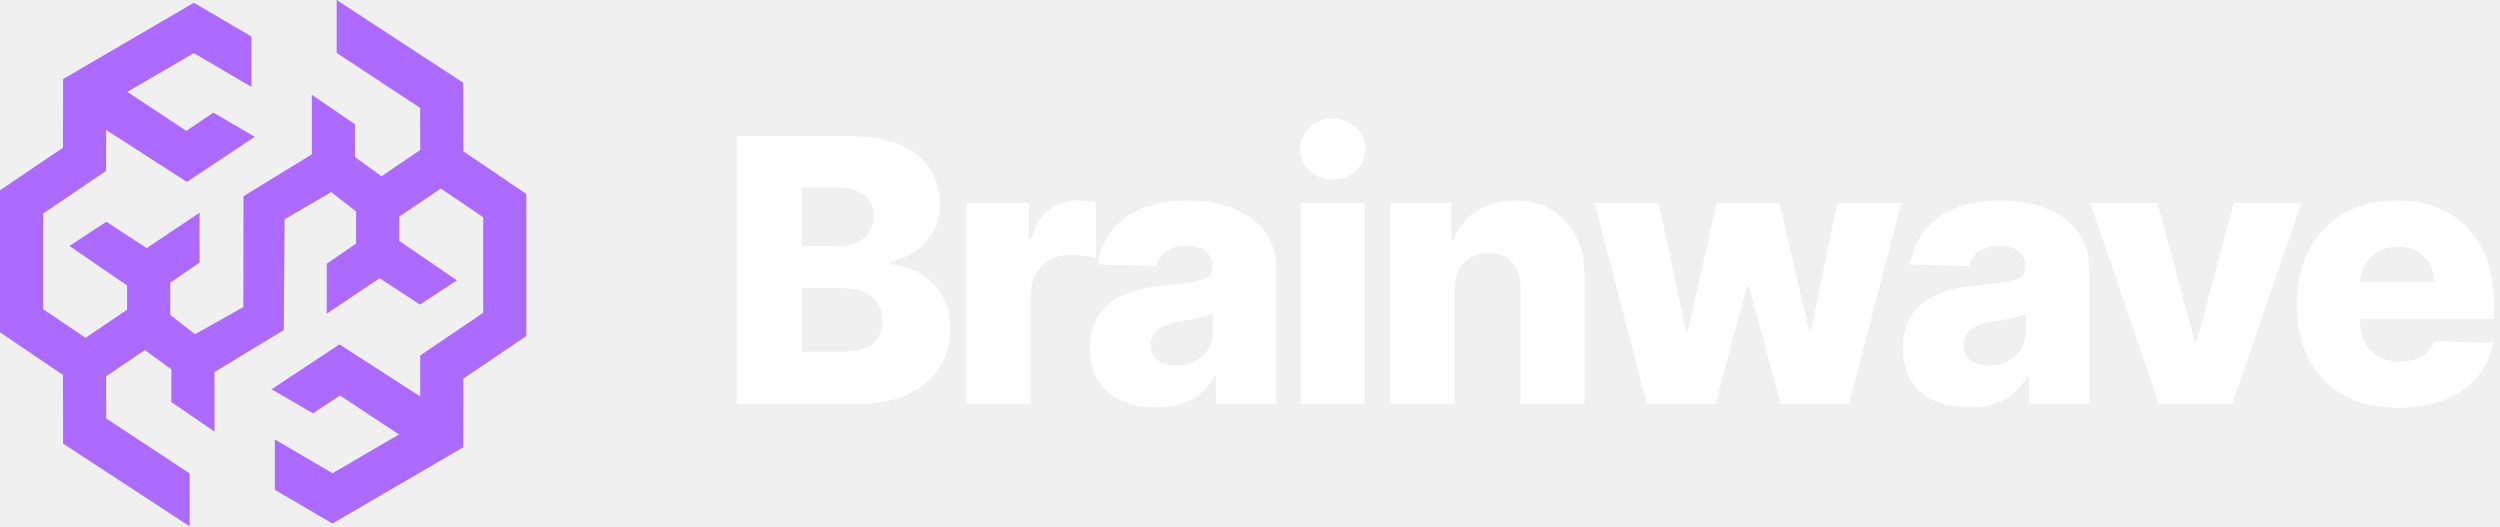
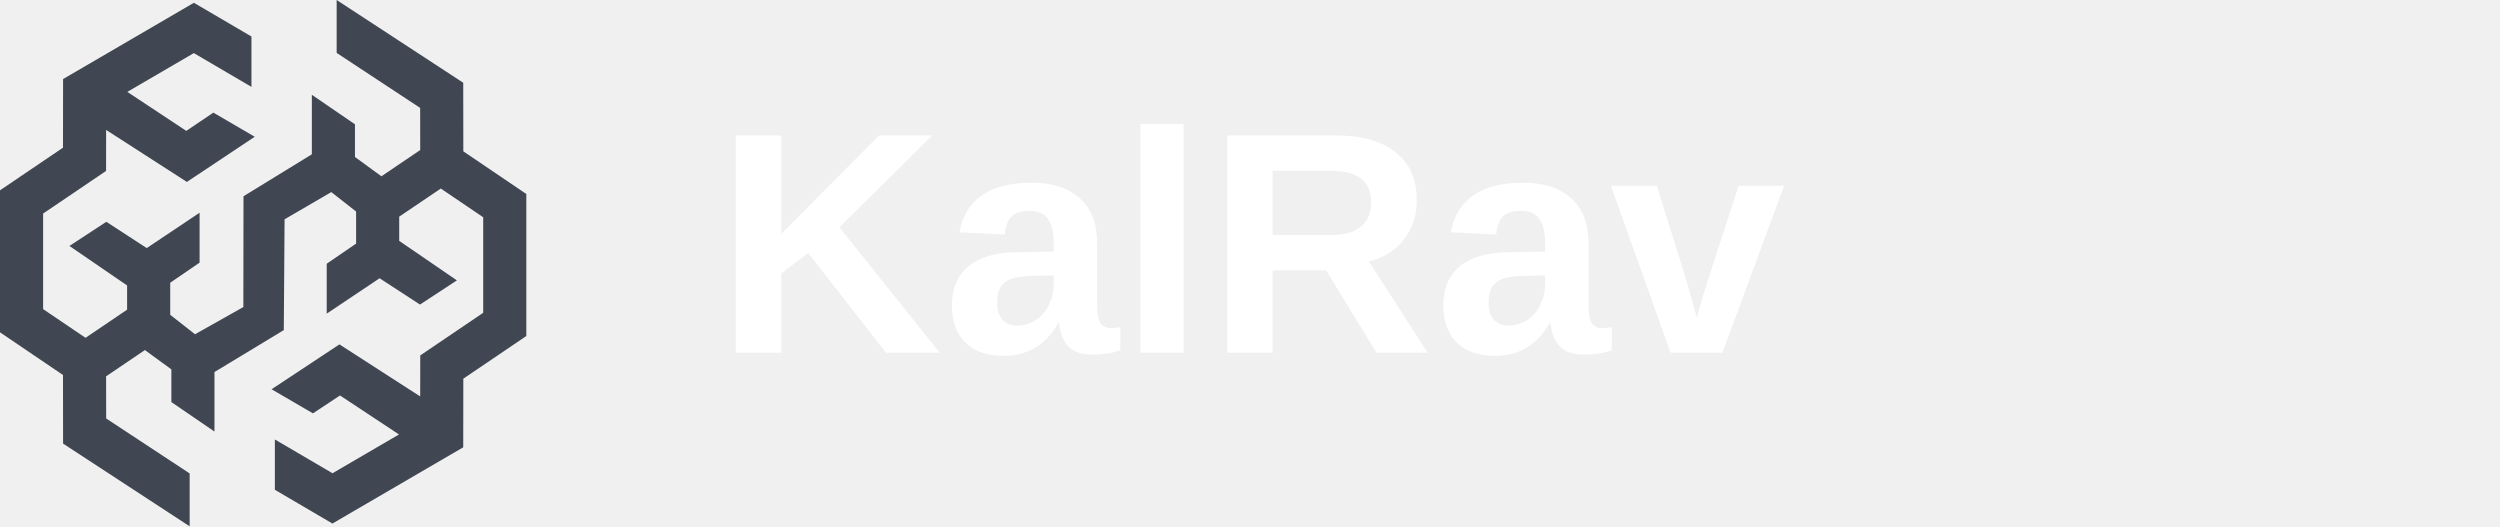
<svg xmlns="http://www.w3.org/2000/svg" width="190" height="40" viewBox="0 0 190 40">
  <g fill="none" fill-rule="evenodd">
-     <path fill="#FFF" fill-rule="nonzero" d="M56 30.704 56 10.34 64.492 10.34C66.016 10.34 67.292 10.556 68.32 10.986 69.354 11.417 70.129 12.021 70.646 12.796 71.17 13.572 71.432 14.47 71.432 15.491 71.432 16.266 71.269 16.959 70.945 17.569 70.62 18.172 70.172 18.673 69.602 19.07 69.032 19.468 68.373 19.746 67.624 19.905L67.624 20.104C68.445 20.144 69.204 20.366 69.901 20.771 70.603 21.175 71.167 21.738 71.591 22.461 72.015 23.177 72.227 24.025 72.227 25.006 72.227 26.1 71.949 27.078 71.392 27.94 70.835 28.795 70.03 29.471 68.976 29.968 67.922 30.459 66.642 30.704 65.138 30.704L56 30.704ZM60.922 26.736 63.965 26.736C65.032 26.736 65.817 26.534 66.321 26.13 66.831 25.726 67.087 25.162 67.087 24.44 67.087 23.916 66.964 23.465 66.719 23.087 66.474 22.703 66.126 22.408 65.675 22.202 65.224 21.99 64.684 21.884 64.054 21.884L60.922 21.884 60.922 26.736ZM60.922 18.712 63.646 18.712C64.183 18.712 64.66 18.623 65.078 18.444 65.496 18.265 65.82 18.006 66.053 17.668 66.291 17.33 66.41 16.923 66.41 16.445 66.41 15.762 66.169 15.226 65.685 14.835 65.201 14.443 64.548 14.248 63.726 14.248L60.922 14.248 60.922 18.712ZM73.474 30.704 73.474 15.431 78.197 15.431 78.197 18.215 78.356 18.215C78.634 17.208 79.088 16.459 79.718 15.968 80.348 15.471 81.08 15.222 81.915 15.222 82.141 15.222 82.373 15.239 82.612 15.272 82.85 15.299 83.072 15.342 83.278 15.401L83.278 19.627C83.046 19.548 82.741 19.485 82.363 19.438 81.992 19.392 81.66 19.369 81.369 19.369 80.792 19.369 80.272 19.498 79.808 19.756 79.35 20.008 78.989 20.363 78.724 20.82 78.465 21.271 78.336 21.801 78.336 22.411L78.336 30.704 73.474 30.704ZM87.87 30.962C86.896 30.962 86.031 30.8 85.275 30.475 84.526 30.144 83.933 29.646 83.495 28.984 83.064 28.314 82.849 27.476 82.849 26.468 82.849 25.62 82.998 24.904 83.296 24.32 83.594 23.737 84.005 23.263 84.529 22.898 85.053 22.534 85.656 22.259 86.339 22.073 87.022 21.881 87.751 21.752 88.526 21.685 89.395 21.606 90.094 21.523 90.624 21.437 91.155 21.344 91.539 21.215 91.778 21.049 92.023 20.877 92.146 20.635 92.146 20.323L92.146 20.273C92.146 19.763 91.97 19.369 91.619 19.09 91.267 18.812 90.793 18.673 90.197 18.673 89.554 18.673 89.037 18.812 88.646 19.09 88.255 19.369 88.006 19.753 87.9 20.244L83.415 20.084C83.548 19.157 83.889 18.328 84.44 17.599 84.996 16.863 85.759 16.286 86.727 15.869 87.701 15.444 88.871 15.232 90.237 15.232 91.211 15.232 92.109 15.348 92.931 15.58 93.753 15.806 94.469 16.137 95.079 16.575 95.689 17.005 96.159 17.536 96.491 18.166 96.829 18.795 96.998 19.514 96.998 20.323L96.998 30.704 92.424 30.704 92.424 28.576 92.305 28.576C92.033 29.093 91.685 29.53 91.261 29.889 90.843 30.247 90.349 30.515 89.779 30.694 89.216 30.873 88.579 30.962 87.87 30.962ZM89.371 27.78C89.895 27.78 90.366 27.674 90.783 27.462 91.208 27.25 91.546 26.959 91.798 26.587 92.049 26.209 92.175 25.772 92.175 25.275L92.175 23.823C92.036 23.896 91.867 23.962 91.668 24.022 91.476 24.082 91.264 24.138 91.032 24.191 90.8 24.244 90.561 24.291 90.316 24.33 90.071 24.37 89.835 24.407 89.61 24.44 89.153 24.512 88.762 24.625 88.437 24.778 88.119 24.93 87.873 25.129 87.701 25.374 87.535 25.613 87.453 25.898 87.453 26.229 87.453 26.733 87.632 27.118 87.989 27.383 88.354 27.648 88.815 27.78 89.371 27.78ZM98.851 30.704 98.851 15.431 103.713 15.431 103.713 30.704 98.851 30.704ZM101.287 13.651C100.604 13.651 100.018 13.426 99.527 12.975 99.037 12.518 98.791 11.968 98.791 11.325 98.791 10.688 99.037 10.145 99.527 9.694 100.018 9.236 100.604 9.008 101.287 9.008 101.976 9.008 102.563 9.236 103.047 9.694 103.537 10.145 103.783 10.688 103.783 11.325 103.783 11.968 103.537 12.518 103.047 12.975 102.563 13.426 101.976 13.651 101.287 13.651ZM110.55 21.994 110.55 30.704 105.688 30.704 105.688 15.431 110.312 15.431 110.312 18.235 110.481 18.235C110.819 17.3 111.395 16.568 112.211 16.038 113.026 15.501 113.997 15.232 115.124 15.232 116.198 15.232 117.129 15.474 117.918 15.958 118.714 16.435 119.33 17.105 119.768 17.967 120.212 18.822 120.43 19.823 120.424 20.97L120.424 30.704 115.562 30.704 115.562 21.924C115.568 21.076 115.353 20.413 114.915 19.935 114.484 19.458 113.884 19.22 113.116 19.22 112.605 19.22 112.154 19.332 111.763 19.558 111.379 19.776 111.08 20.091 110.868 20.502 110.663 20.913 110.557 21.41 110.55 21.994Z" />
-     <polygon fill="#FFF" fill-rule="nonzero" points="125.168 30.704 121.19 15.431 126.073 15.431 128.131 25.215 128.26 25.215 130.467 15.431 135.23 15.431 137.497 25.146 137.627 25.146 139.625 15.431 144.507 15.431 140.52 30.704 135.32 30.704 132.933 21.805 132.764 21.805 130.378 30.704" />
-     <path fill="#FFF" fill-rule="nonzero" d="M149.644,30.962 C148.67,30.962 147.805,30.8 147.049,30.475 C146.3,30.144 145.706,29.646 145.269,28.984 C144.838,28.314 144.623,27.476 144.623,26.468 C144.623,25.62 144.772,24.904 145.07,24.32 C145.368,23.737 145.779,23.263 146.303,22.898 C146.827,22.534 147.43,22.259 148.113,22.073 C148.796,21.881 149.525,21.752 150.3,21.685 C151.169,21.606 151.868,21.523 152.398,21.437 C152.929,21.344 153.313,21.215 153.552,21.049 C153.797,20.877 153.92,20.635 153.92,20.323 L153.92,20.273 C153.92,19.763 153.744,19.369 153.393,19.09 C153.041,18.812 152.567,18.673 151.971,18.673 C151.328,18.673 150.811,18.812 150.42,19.09 C150.028,19.369 149.78,19.753 149.674,20.244 L145.189,20.084 C145.322,19.157 145.663,18.328 146.214,17.599 C146.77,16.863 147.533,16.286 148.501,15.869 C149.475,15.444 150.645,15.232 152.01,15.232 C152.985,15.232 153.883,15.348 154.705,15.58 C155.527,15.806 156.243,16.137 156.853,16.575 C157.463,17.005 157.933,17.536 158.265,18.166 C158.603,18.795 158.772,19.514 158.772,20.323 L158.772,30.704 L154.198,30.704 L154.198,28.576 L154.079,28.576 C153.807,29.093 153.459,29.53 153.035,29.889 C152.617,30.247 152.123,30.515 151.553,30.694 C150.99,30.873 150.353,30.962 149.644,30.962 Z M151.145,27.78 C151.669,27.78 152.14,27.674 152.557,27.462 C152.982,27.25 153.32,26.959 153.572,26.587 C153.823,26.209 153.949,25.772 153.949,25.275 L153.949,23.823 C153.81,23.896 153.641,23.962 153.442,24.022 C153.25,24.082 153.038,24.138 152.806,24.191 C152.574,24.244 152.335,24.291 152.09,24.33 C151.845,24.37 151.609,24.407 151.384,24.44 C150.927,24.512 150.536,24.625 150.211,24.778 C149.893,24.93 149.647,25.129 149.475,25.374 C149.309,25.613 149.226,25.898 149.226,26.229 C149.226,26.733 149.405,27.118 149.763,27.383 C150.128,27.648 150.589,27.78 151.145,27.78 Z" />
-     <polygon fill="#FFF" fill-rule="nonzero" points="174.893 15.431 169.653 30.704 164.085 30.704 158.855 15.431 163.976 15.431 166.79 25.951 166.949 25.951 169.773 15.431" />
-     <path fill="#FFF" fill-rule="nonzero" d="M182.285,30.992 C180.687,30.992 179.308,30.677 178.148,30.048 C176.995,29.411 176.107,28.506 175.484,27.333 C174.867,26.153 174.559,24.751 174.559,23.127 C174.559,21.549 174.87,20.171 175.493,18.991 C176.117,17.804 176.995,16.883 178.128,16.227 C179.262,15.564 180.598,15.232 182.136,15.232 C183.223,15.232 184.217,15.401 185.118,15.739 C186.02,16.077 186.799,16.578 187.455,17.241 C188.111,17.904 188.622,18.722 188.986,19.697 C189.351,20.665 189.533,21.775 189.533,23.028 L189.533,24.241 L176.259,24.241 L176.259,21.417 L185.009,21.417 C185.002,20.9 184.88,20.439 184.641,20.035 C184.403,19.63 184.074,19.316 183.657,19.09 C183.246,18.858 182.772,18.742 182.235,18.742 C181.691,18.742 181.204,18.865 180.773,19.11 C180.342,19.349 180.001,19.677 179.749,20.095 C179.497,20.505 179.365,20.973 179.351,21.497 L179.351,24.37 C179.351,24.993 179.474,25.54 179.719,26.011 C179.965,26.475 180.313,26.836 180.763,27.095 C181.214,27.353 181.751,27.482 182.374,27.482 C182.805,27.482 183.196,27.423 183.547,27.303 C183.899,27.184 184.2,27.008 184.452,26.776 C184.704,26.544 184.893,26.259 185.019,25.921 L189.484,26.05 C189.298,27.051 188.89,27.923 188.261,28.666 C187.637,29.401 186.819,29.975 185.805,30.386 C184.79,30.79 183.617,30.992 182.285,30.992 Z" />
-     <polygon fill="#AC6AFF" fill-rule="nonzero" points="35.213 11.501 35.206 6.288 25.586 0 25.586 4.022 31.931 8.2 31.936 11.402 28.988 13.398 26.977 11.931 26.977 9.446 23.7 7.204 23.7 11.727 18.505 14.915 18.495 23.335 14.822 25.403 12.937 23.926 12.937 21.488 15.169 19.959 15.169 19.939 15.169 16.166 11.152 18.854 8.081 16.856 5.276 18.693 9.659 21.694 9.659 23.536 6.5 25.674 3.277 23.492 3.277 16.23 8.062 12.991 8.066 9.875 14.203 13.827 19.361 10.394 16.216 8.559 14.159 9.947 9.677 6.983 14.731 4.036 19.11 6.603 19.11 2.775 14.736 .211 4.794 6.008 4.787 11.223 0 14.465 0 25.257 4.787 28.499 4.794 33.714 14.414 40 14.414 35.981 8.069 31.803 8.064 28.601 11.012 26.605 13.023 28.072 13.023 30.557 16.3 32.798 16.3 28.275 21.569 25.088 21.628 16.667 25.178 14.599 27.063 16.076 27.063 18.514 24.831 20.043 24.831 20.063 24.831 23.837 28.848 21.148 31.919 23.146 34.724 21.309 30.34 18.306 30.34 16.466 33.5 14.329 36.723 16.511 36.723 23.772 31.939 27.012 31.934 30.127 25.797 26.173 20.639 29.584 23.784 31.416 25.841 30.055 30.323 33.019 25.269 35.966 20.89 33.399 20.89 37.225 25.264 39.789 35.206 33.995 35.213 28.779 40 25.537 40 14.743" />
+     <path style="fill:#414752;" d="M35.213 11.501 35.206 6.288 25.586 0 25.586 4.022 31.931 8.2 31.936 11.402 28.988 13.398 26.977 11.931 26.977 9.446 23.7 7.204 23.7 11.727 18.505 14.915 18.495 23.335 14.822 25.403 12.937 23.926 12.937 21.488 15.169 19.959 15.169 19.939 15.169 16.166 11.152 18.854 8.081 16.856 5.276 18.693 9.659 21.694 9.659 23.536 6.5 25.674 3.277 23.492 3.277 16.23 8.062 12.991 8.066 9.875 14.203 13.827 19.361 10.394 16.216 8.559 14.159 9.947 9.677 6.983 14.731 4.036 19.11 6.603 19.11 2.775 14.736 .211 4.794 6.008 4.787 11.223 0 14.465 0 25.257 4.787 28.499 4.794 33.714 14.414 40 14.414 35.981 8.069 31.803 8.064 28.601 11.012 26.605 13.023 28.072 13.023 30.557 16.3 32.798 16.3 28.275 21.569 25.088 21.628 16.667 25.178 14.599 27.063 16.076 27.063 18.514 24.831 20.043 24.831 20.063 24.831 23.837 28.848 21.148 31.919 23.146 34.724 21.309 30.34 18.306 30.34 16.466 33.5 14.329 36.723 16.511 36.723 23.772 31.939 27.012 31.934 30.127 25.797 26.173 20.639 29.584 23.784 31.416 25.841 30.055 30.323 33.019 25.269 35.966 20.89 33.399 20.89 37.225 25.264 39.789 35.206 33.995 35.213 28.779 40 25.537 40 14.743" />
+     <text x="50%" y="50%" fill="#FFF" font-size="24" font-family="Arial, sans-serif" font-weight="bold" text-anchor="middle" dominant-baseline="middle">KalRav</text>
  </g>
</svg>
